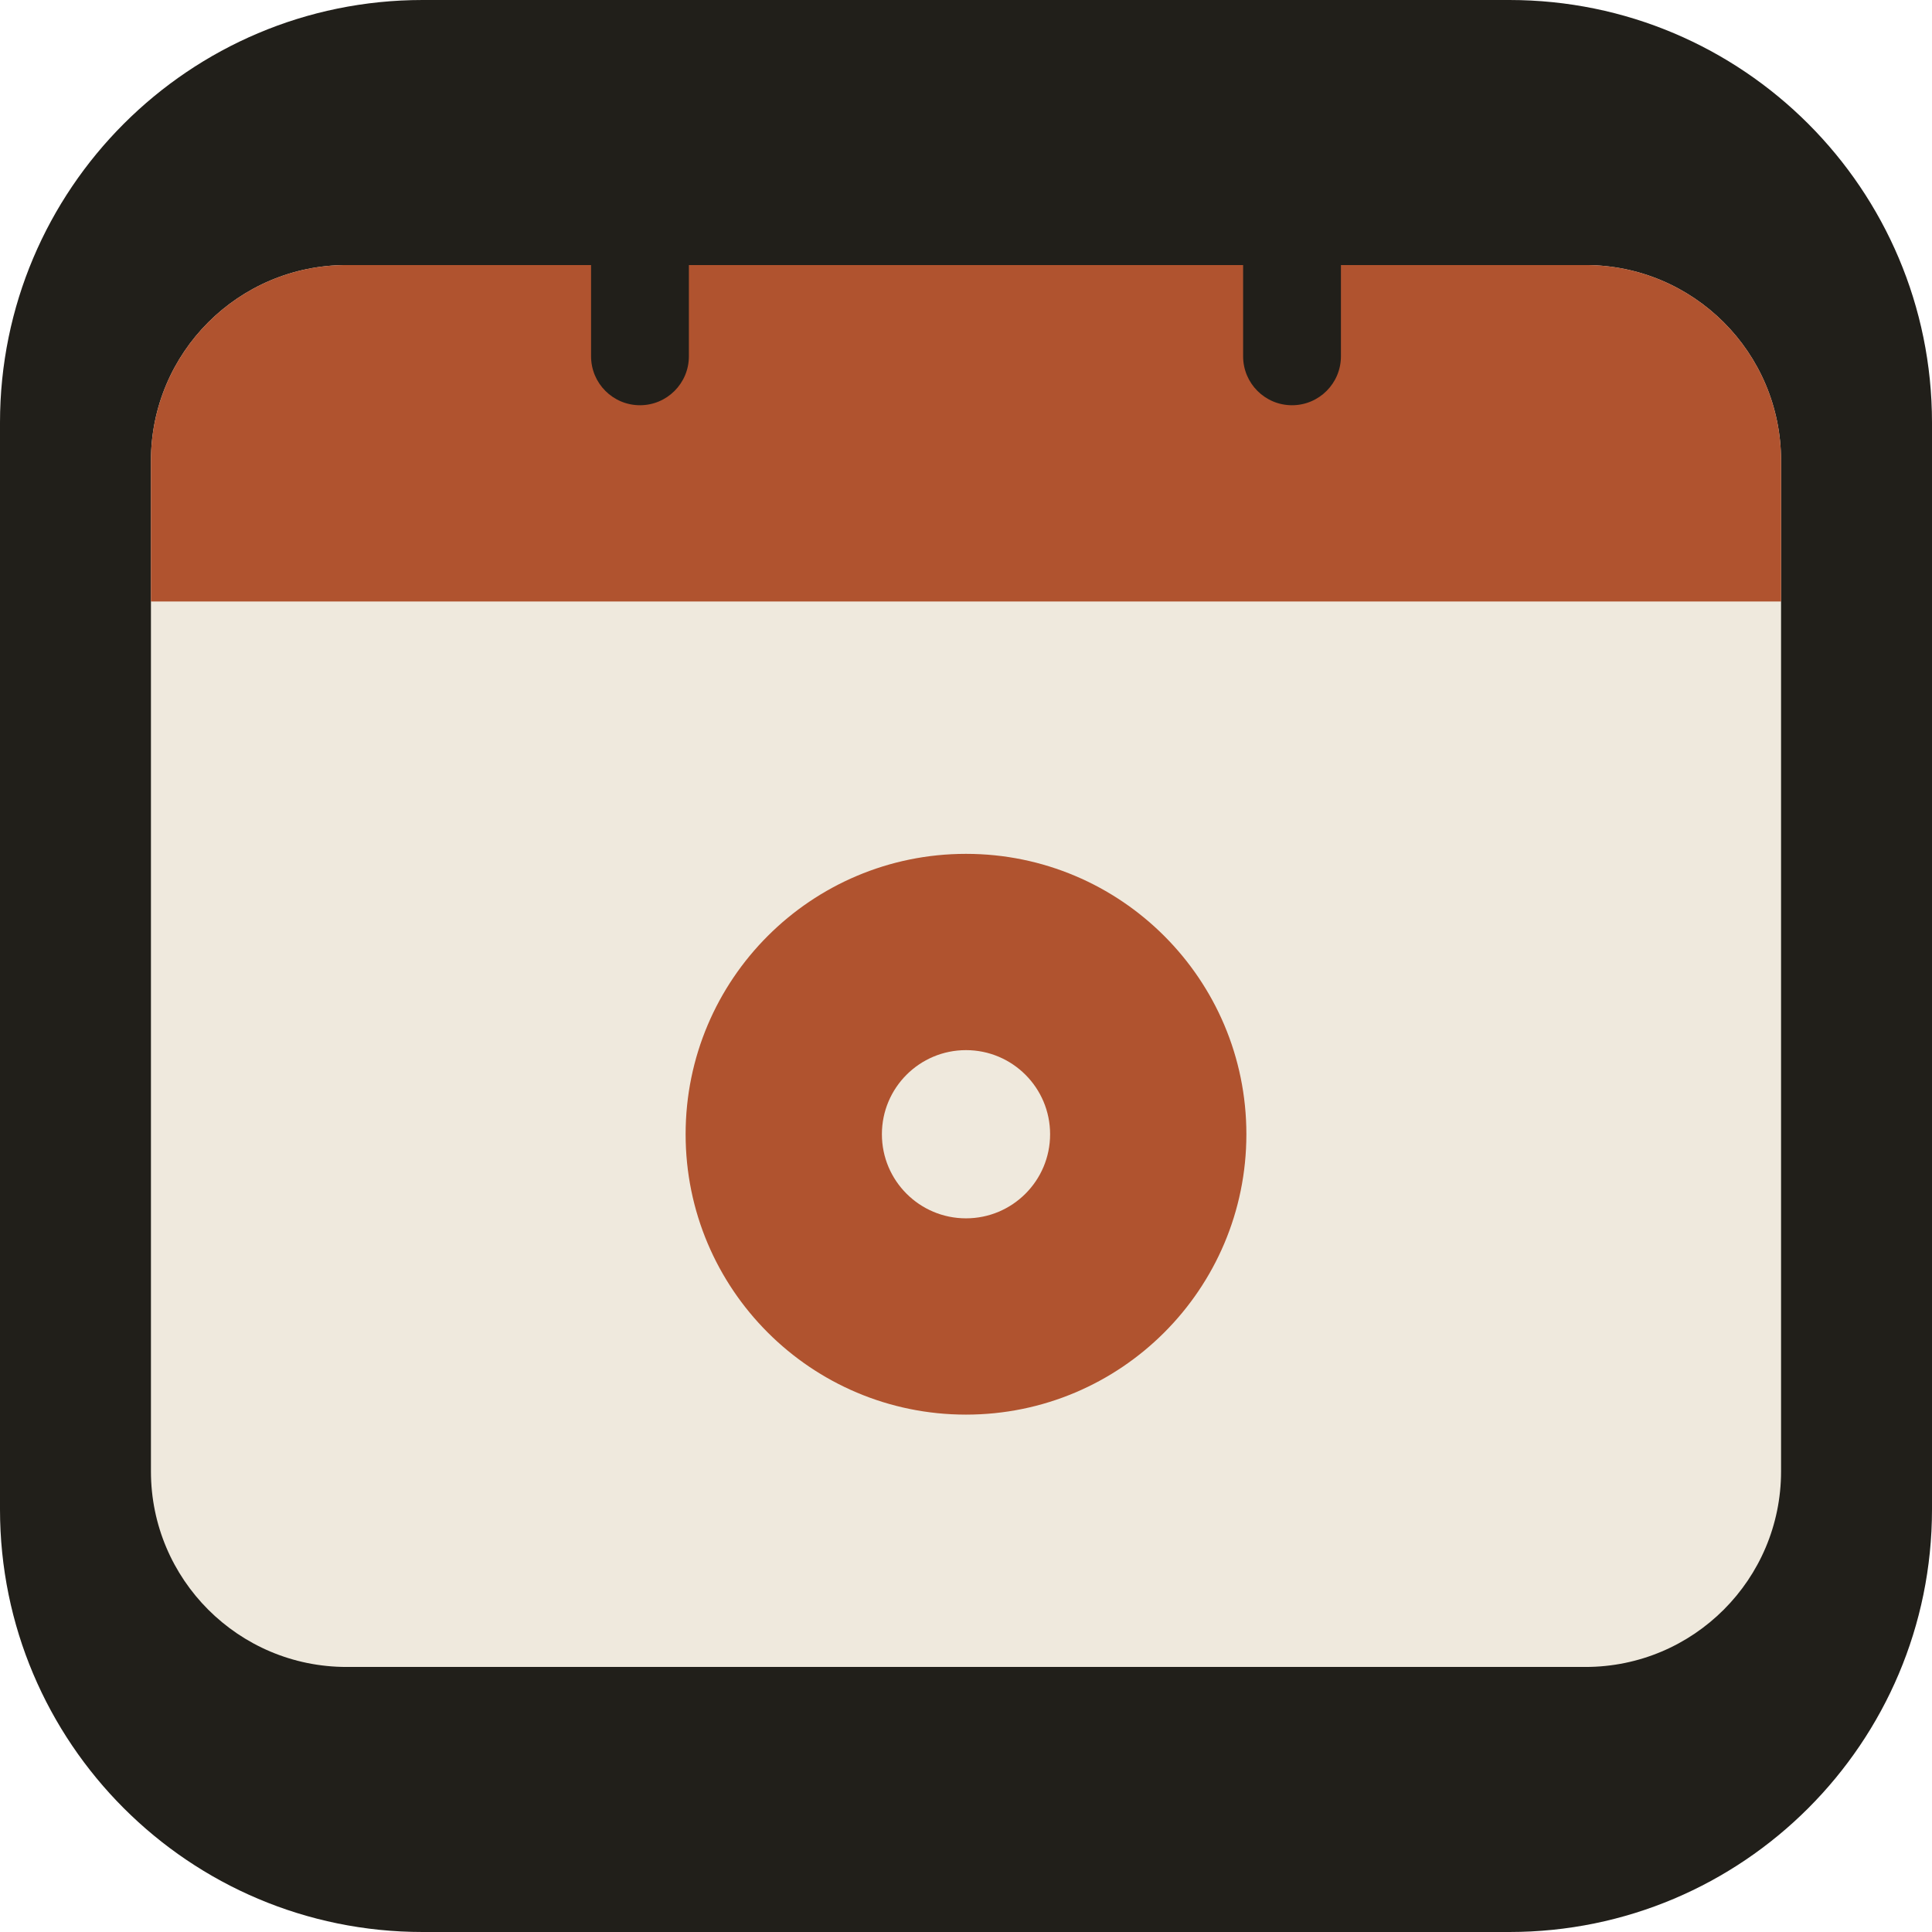
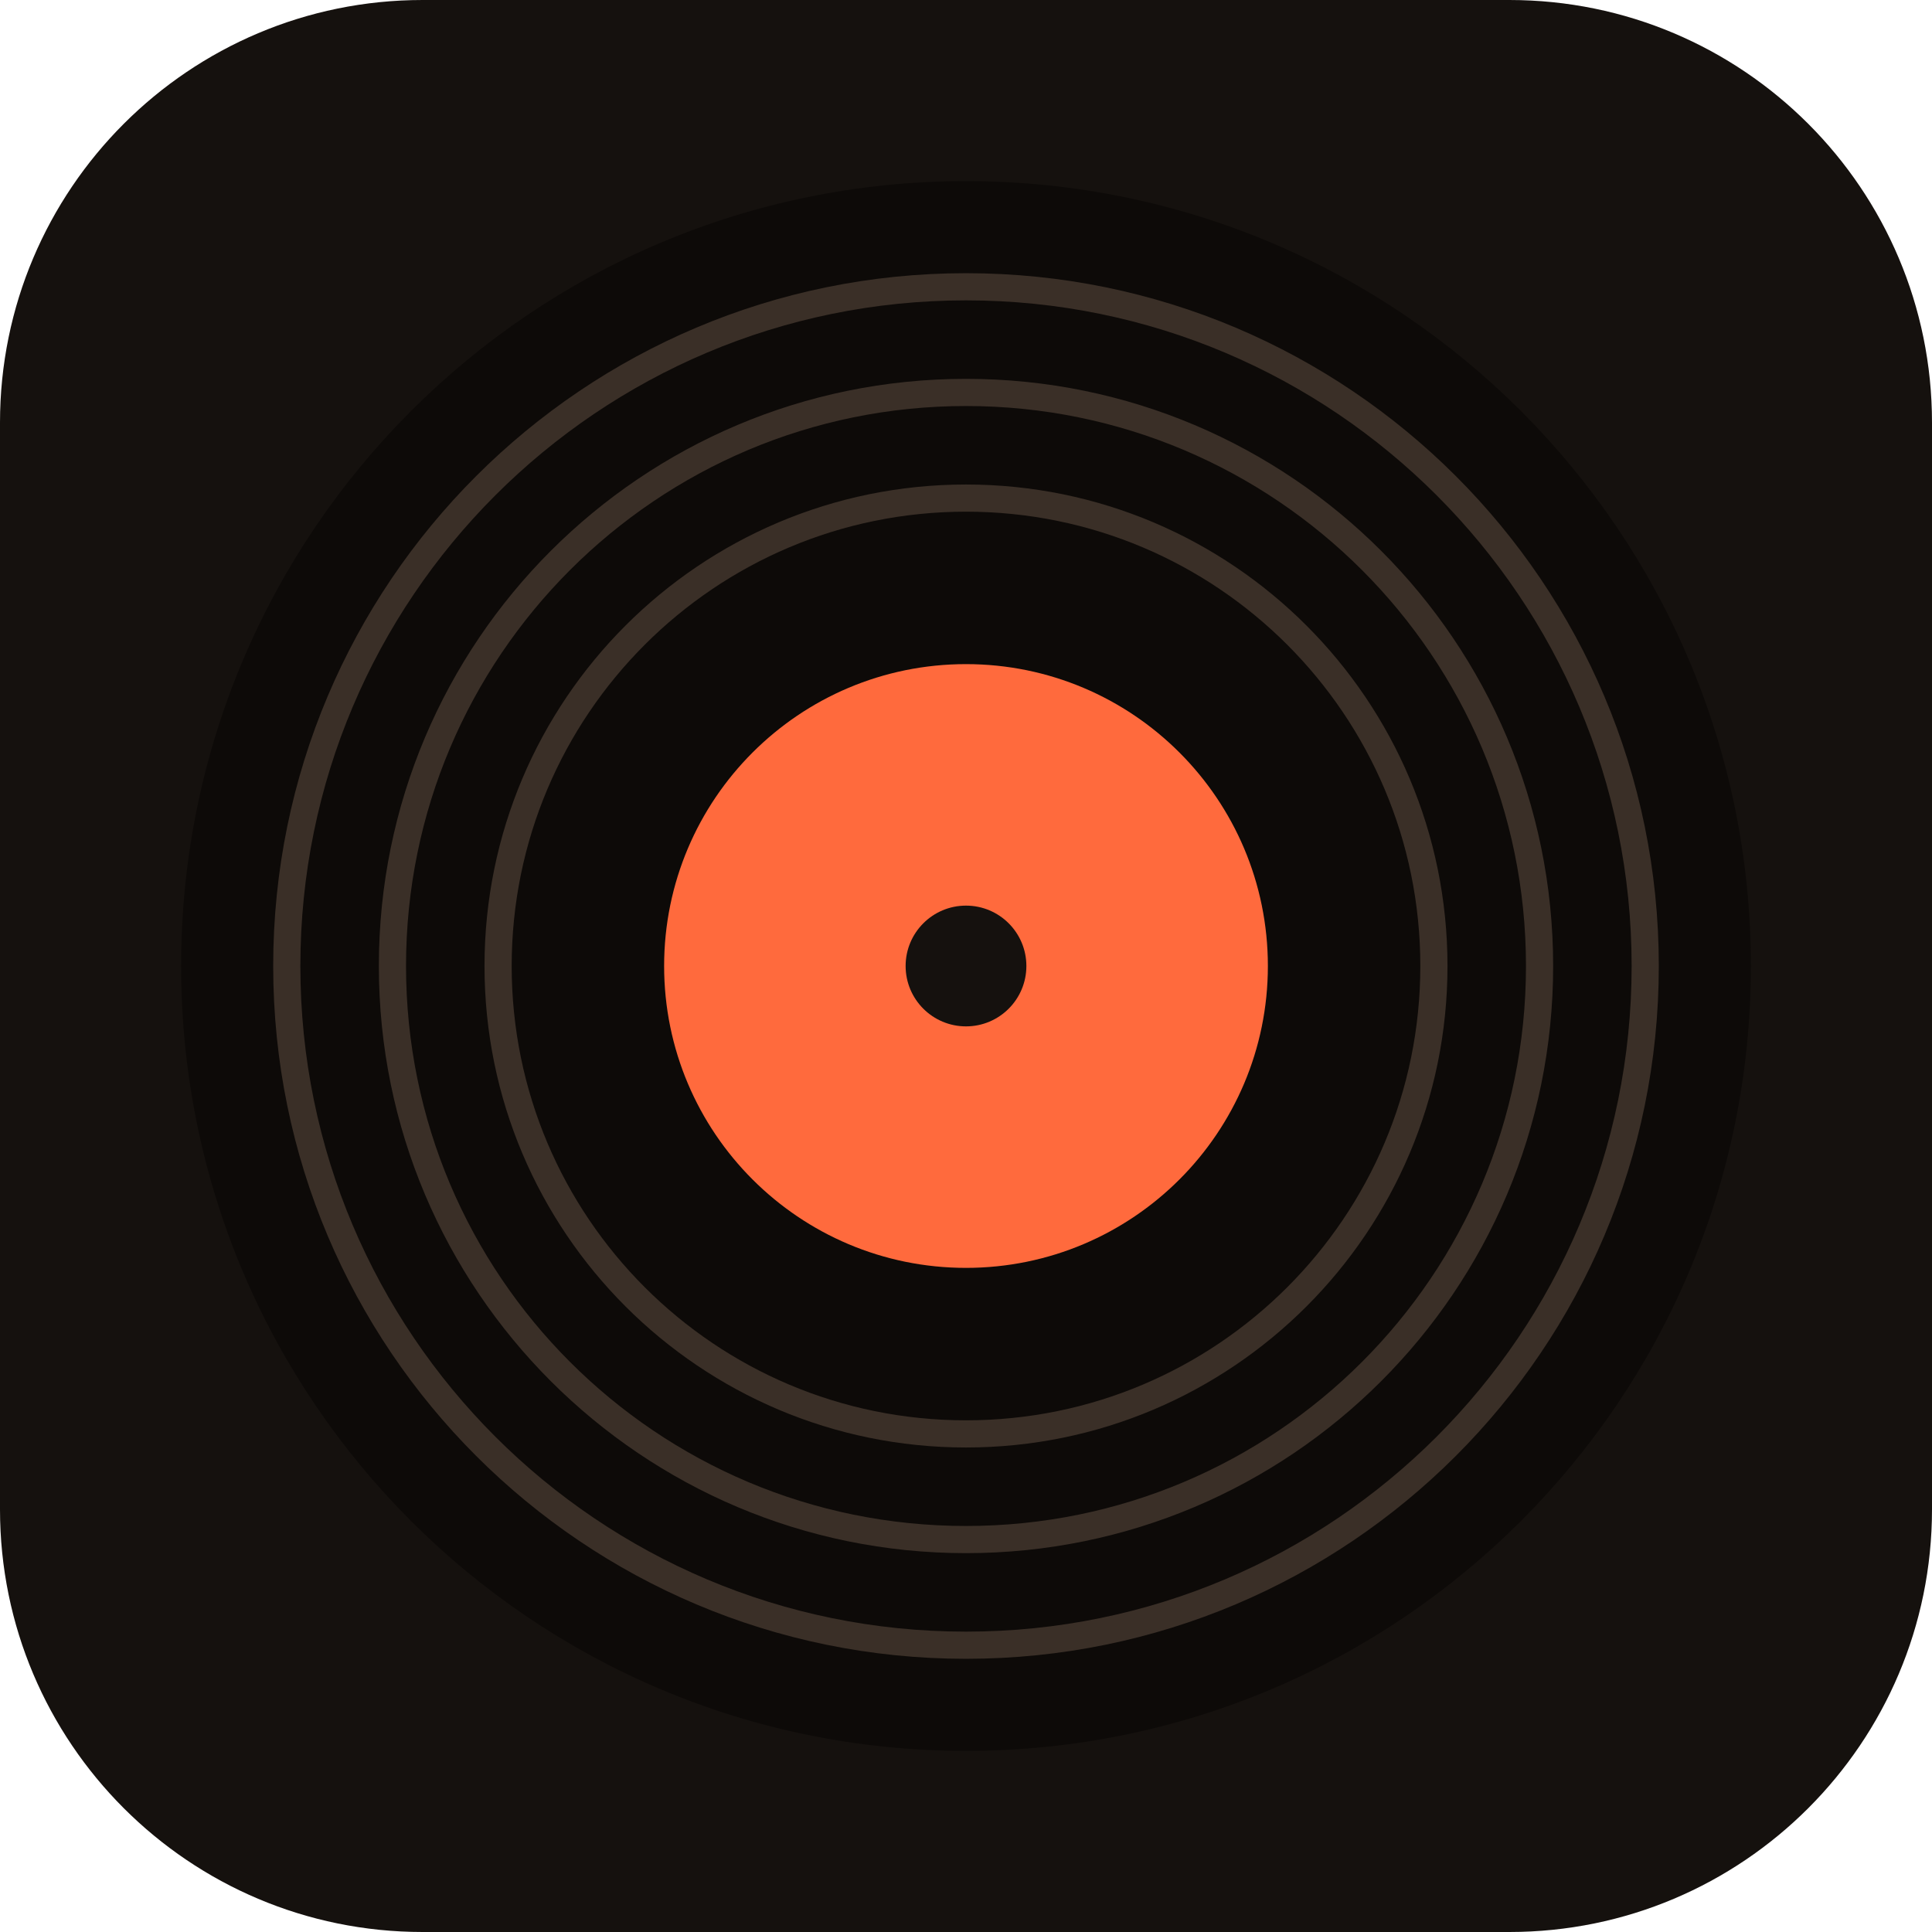
<svg xmlns="http://www.w3.org/2000/svg" width="64" height="64" viewBox="0 0 64 64">
-   <rect width="64" height="64" rx="14" fill="#211f1a" />
-   <rect x="5" y="8.78" width="54" height="46.44" rx="6.48" fill="#efe9dd" />
-   <path d="M5 15.26a6.48 6.48 0 0 1 6.48-6.48h41.04a6.48 6.48 0 0 1 6.48 6.48v4.666h-54z" fill="#b0532f" />
-   <rect x="19.58" y="5.994" width="3.24" height="7.43" rx="1.62" fill="#211f1a" />
-   <rect x="41.18" y="5.994" width="3.24" height="7.43" rx="1.62" fill="#211f1a" />
-   <circle cx="32" cy="37.573" r="9.288" fill="#b0532f" />
-   <circle cx="32" cy="37.573" r="2.786" fill="#efe9dd" />
+   <rect width="64" height="64" rx="14" fill="#15110e" />
+   <circle cx="32" cy="32" r="26" fill="#0d0a08" />
+   <circle cx="32" cy="32" r="22.5" fill="none" stroke="#3a2f27" stroke-width="0.9" />
+   <circle cx="32" cy="32" r="19" fill="none" stroke="#3a2f27" stroke-width="0.9" />
+   <circle cx="32" cy="32" r="15.5" fill="none" stroke="#3a2f27" stroke-width="0.9" />
+   <circle cx="32" cy="32" r="10" fill="#ff6a3d" />
+   <circle cx="32" cy="32" r="2" fill="#15110e" />
</svg>
